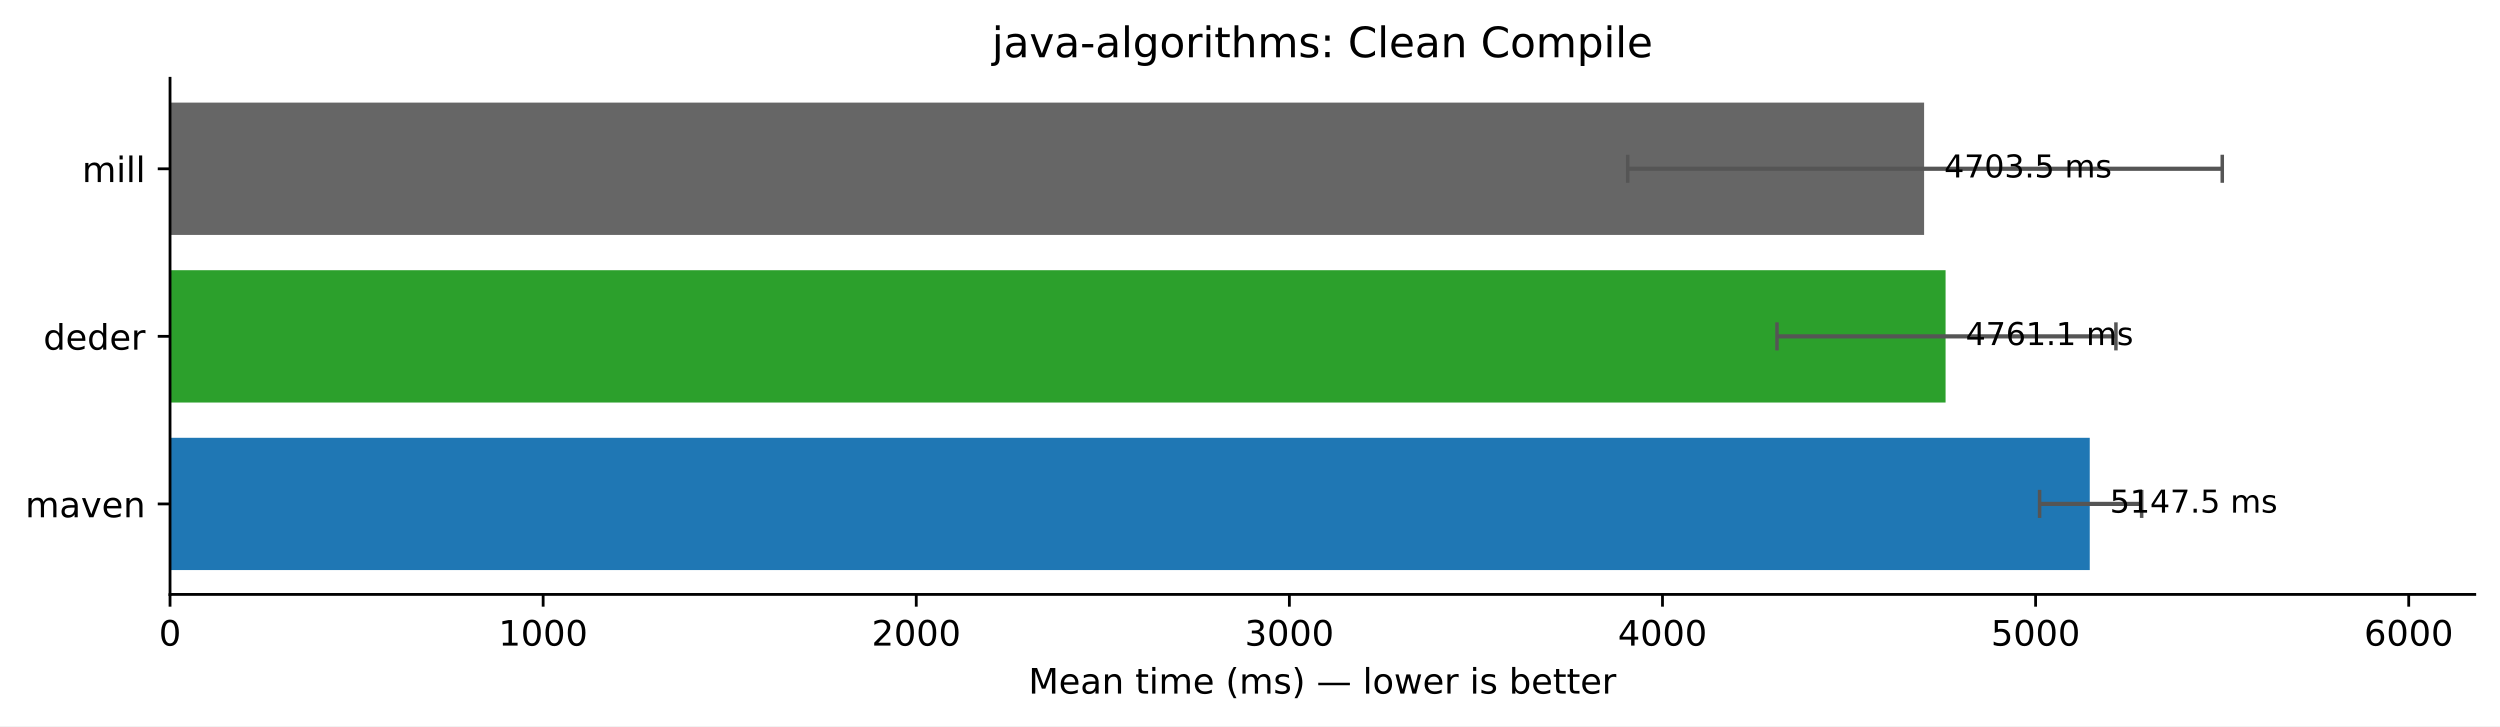
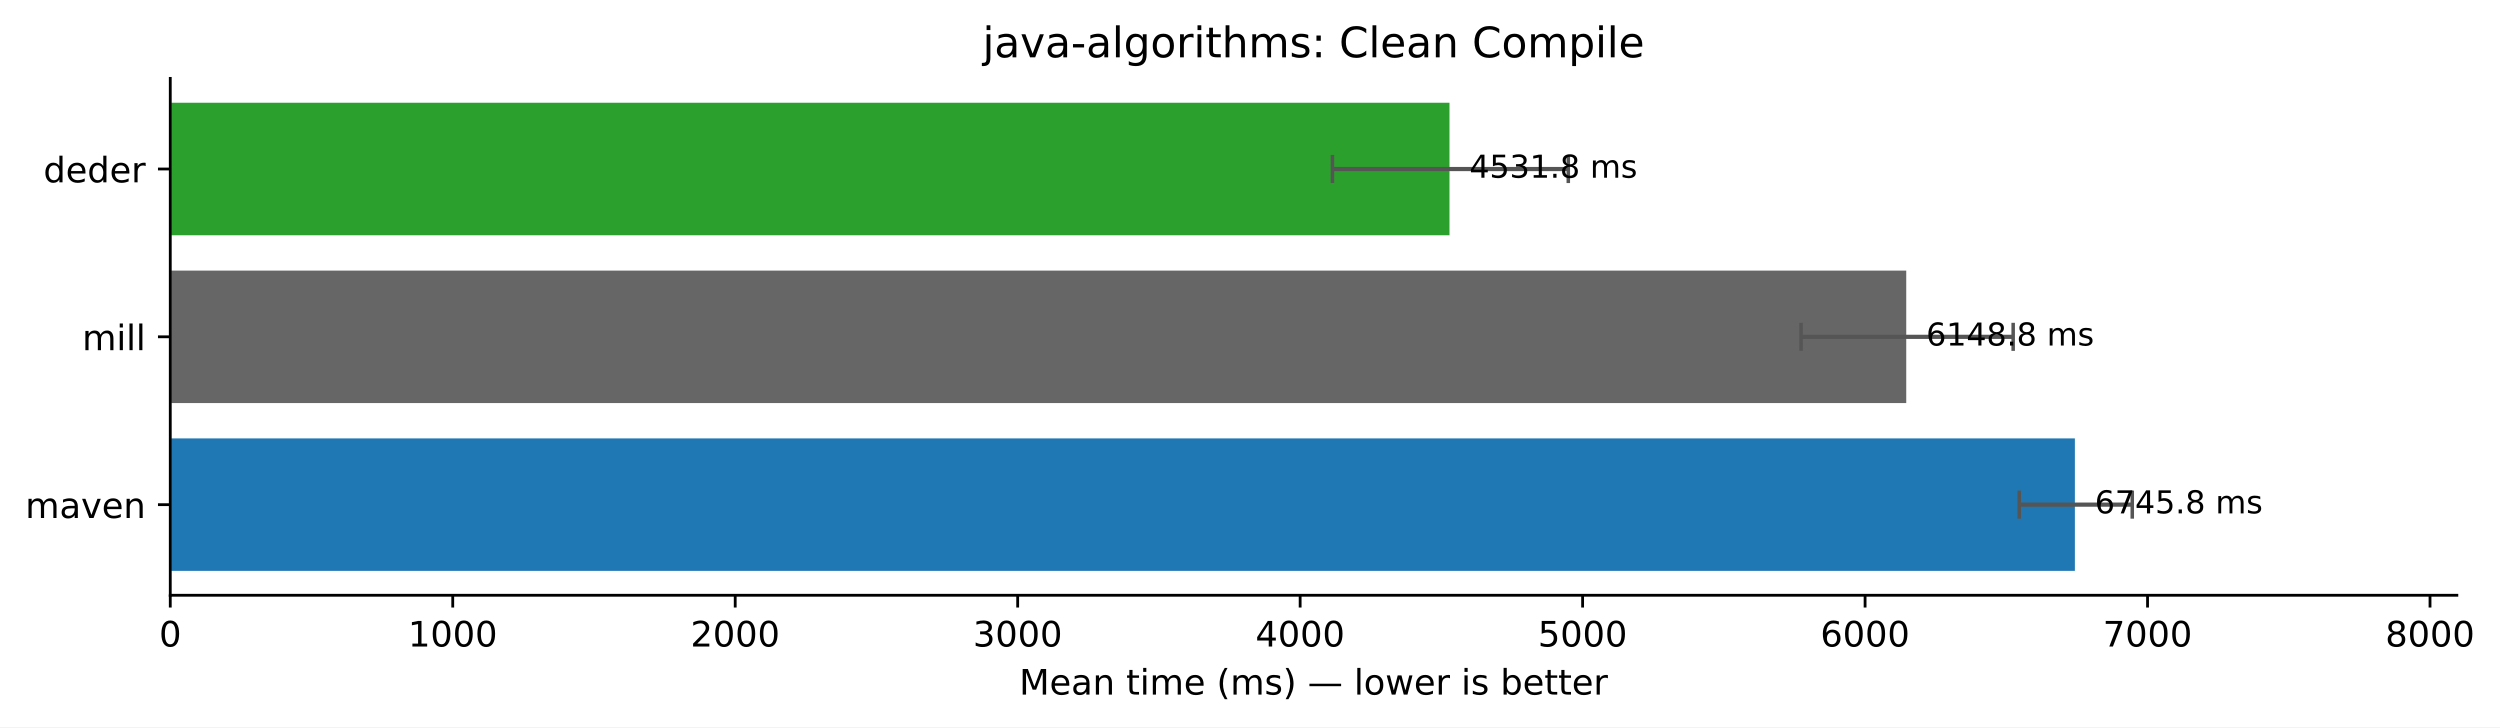
- <svg xmlns="http://www.w3.org/2000/svg" xmlns:xlink="http://www.w3.org/1999/xlink" width="712.788pt" height="207.034pt" viewBox="0 0 712.788 207.034" version="1.1">
+ <svg xmlns="http://www.w3.org/2000/svg" xmlns:xlink="http://www.w3.org/1999/xlink" width="711.777pt" height="207.034pt" viewBox="0 0 711.777 207.034" version="1.1">
  <defs>
    <style type="text/css">*{stroke-linejoin: round; stroke-linecap: butt}</style>
  </defs>
  <g id="figure_1">
    <g id="patch_1">
-       <path d="M 0 207.034  L 712.788 207.034  L 712.788 0  L 0 0  z " style="fill: #ffffff" />
+       <path d="M 0 207.034  L 711.777 207.034  L 711.777 0  L 0 0  z " style="fill: #ffffff" />
    </g>
    <g id="axes_1">
      <g id="patch_2">
-         <path d="M 48.478 169.478  L 705.588 169.478  L 705.588 22.318  L 48.478 22.318  z " style="fill: #ffffff" />
+         <path d="M 48.478 169.478  L 699.492 169.478  L 699.492 22.318  L 48.478 22.318  z " style="fill: #ffffff" />
      </g>
      <g id="patch_3">
-         <path d="M 48.478 162.789  L 596.07 162.789  L 596.07 124.566  L 48.478 124.566  z " clip-path="url(#p927c07e35b)" style="fill: #1f77b4; stroke: #ffffff; stroke-width: 0.5; stroke-linejoin: miter" />
+         <path d="M 48.478 162.789  L 590.99 162.789  L 590.99 124.566  L 48.478 124.566  z " clip-path="url(#padd5ee408d)" style="fill: #1f77b4; stroke: #ffffff; stroke-width: 0.5; stroke-linejoin: miter" />
      </g>
      <g id="patch_4">
-         <path d="M 48.478 115.01  L 554.965 115.01  L 554.965 76.786  L 48.478 76.786  z " clip-path="url(#p927c07e35b)" style="fill: #2ca02c; stroke: #ffffff; stroke-width: 0.5; stroke-linejoin: miter" />
+         <path d="M 48.478 115.01  L 542.978 115.01  L 542.978 76.786  L 48.478 76.786  z " clip-path="url(#padd5ee408d)" style="fill: #666666; stroke: #ffffff; stroke-width: 0.5; stroke-linejoin: miter" />
      </g>
      <g id="patch_5">
-         <path d="M 48.478 67.231  L 548.839 67.231  L 548.839 29.007  L 48.478 29.007  z " clip-path="url(#p927c07e35b)" style="fill: #666666; stroke: #ffffff; stroke-width: 0.5; stroke-linejoin: miter" />
+         <path d="M 48.478 67.231  L 412.935 67.231  L 412.935 29.007  L 48.478 29.007  z " clip-path="url(#padd5ee408d)" style="fill: #2ca02c; stroke: #ffffff; stroke-width: 0.5; stroke-linejoin: miter" />
      </g>
      <g id="matplotlib.axis_1">
        <g id="xtick_1">
          <g id="line2d_1">
            <defs>
-               <path id="m22f8ff4f3d" d="M 0 0  L 0 3.5  " style="stroke: #000000; stroke-width: 0.8" />
+               <path id="m607258ac25" d="M 0 0  L 0 3.5  " style="stroke: #000000; stroke-width: 0.8" />
            </defs>
            <g>
-               <use xlink:href="#m22f8ff4f3d" x="48.478" y="169.478" style="stroke: #000000; stroke-width: 0.8" />
+               <use xlink:href="#m607258ac25" x="48.478" y="169.478" style="stroke: #000000; stroke-width: 0.8" />
            </g>
          </g>
          <g id="text_1">
            <g transform="translate(45.29688 184.0766) scale(0.1 -0.1)">
              <defs>
                <path id="DejaVuSans-30" d="M 2034 4250  Q 1547 4250 1301 3770  Q 1056 3291 1056 2328  Q 1056 1369 1301 889  Q 1547 409 2034 409  Q 2525 409 2770 889  Q 3016 1369 3016 2328  Q 3016 3291 2770 3770  Q 2525 4250 2034 4250  z M 2034 4750  Q 2819 4750 3233 4129  Q 3647 3509 3647 2328  Q 3647 1150 3233 529  Q 2819 -91 2034 -91  Q 1250 -91 836 529  Q 422 1150 422 2328  Q 422 3509 836 4129  Q 1250 4750 2034 4750  z " transform="scale(0.015625)" />
              </defs>
              <use xlink:href="#DejaVuSans-30" />
            </g>
          </g>
        </g>
        <g id="xtick_2">
          <g id="line2d_2">
            <g>
-               <use xlink:href="#m22f8ff4f3d" x="154.859" y="169.478" style="stroke: #000000; stroke-width: 0.8" />
+               <use xlink:href="#m607258ac25" x="128.9" y="169.478" style="stroke: #000000; stroke-width: 0.8" />
            </g>
          </g>
          <g id="text_2">
-             <g transform="translate(142.1337 184.0766) scale(0.1 -0.1)">
+             <g transform="translate(116.1748 184.0766) scale(0.1 -0.1)">
              <defs>
                <path id="DejaVuSans-31" d="M 794 531  L 1825 531  L 1825 4091  L 703 3866  L 703 4441  L 1819 4666  L 2450 4666  L 2450 531  L 3481 531  L 3481 0  L 794 0  L 794 531  z " transform="scale(0.015625)" />
              </defs>
              <use xlink:href="#DejaVuSans-31" />
              <use xlink:href="#DejaVuSans-30" transform="translate(63.62305 0)" />
              <use xlink:href="#DejaVuSans-30" transform="translate(127.2461 0)" />
              <use xlink:href="#DejaVuSans-30" transform="translate(190.8691 0)" />
            </g>
          </g>
        </g>
        <g id="xtick_3">
          <g id="line2d_3">
            <g>
-               <use xlink:href="#m22f8ff4f3d" x="261.239" y="169.478" style="stroke: #000000; stroke-width: 0.8" />
+               <use xlink:href="#m607258ac25" x="209.321" y="169.478" style="stroke: #000000; stroke-width: 0.8" />
            </g>
          </g>
          <g id="text_3">
-             <g transform="translate(248.5143 184.0766) scale(0.1 -0.1)">
+             <g transform="translate(196.5965 184.0766) scale(0.1 -0.1)">
              <defs>
                <path id="DejaVuSans-32" d="M 1228 531  L 3431 531  L 3431 0  L 469 0  L 469 531  Q 828 903 1448 1529  Q 2069 2156 2228 2338  Q 2531 2678 2651 2914  Q 2772 3150 2772 3378  Q 2772 3750 2511 3984  Q 2250 4219 1831 4219  Q 1534 4219 1204 4116  Q 875 4013 500 3803  L 500 4441  Q 881 4594 1212 4672  Q 1544 4750 1819 4750  Q 2544 4750 2975 4387  Q 3406 4025 3406 3419  Q 3406 3131 3298 2873  Q 3191 2616 2906 2266  Q 2828 2175 2409 1742  Q 1991 1309 1228 531  z " transform="scale(0.015625)" />
              </defs>
              <use xlink:href="#DejaVuSans-32" />
              <use xlink:href="#DejaVuSans-30" transform="translate(63.62305 0)" />
              <use xlink:href="#DejaVuSans-30" transform="translate(127.2461 0)" />
              <use xlink:href="#DejaVuSans-30" transform="translate(190.8691 0)" />
            </g>
          </g>
        </g>
        <g id="xtick_4">
          <g id="line2d_4">
            <g>
-               <use xlink:href="#m22f8ff4f3d" x="367.62" y="169.478" style="stroke: #000000; stroke-width: 0.8" />
+               <use xlink:href="#m607258ac25" x="289.743" y="169.478" style="stroke: #000000; stroke-width: 0.8" />
            </g>
          </g>
          <g id="text_4">
-             <g transform="translate(354.895 184.0766) scale(0.1 -0.1)">
+             <g transform="translate(277.0181 184.0766) scale(0.1 -0.1)">
              <defs>
                <path id="DejaVuSans-33" d="M 2597 2516  Q 3050 2419 3304 2112  Q 3559 1806 3559 1356  Q 3559 666 3084 287  Q 2609 -91 1734 -91  Q 1441 -91 1130 -33  Q 819 25 488 141  L 488 750  Q 750 597 1062 519  Q 1375 441 1716 441  Q 2309 441 2620 675  Q 2931 909 2931 1356  Q 2931 1769 2642 2001  Q 2353 2234 1838 2234  L 1294 2234  L 1294 2753  L 1863 2753  Q 2328 2753 2575 2939  Q 2822 3125 2822 3475  Q 2822 3834 2567 4026  Q 2313 4219 1838 4219  Q 1578 4219 1281 4162  Q 984 4106 628 3988  L 628 4550  Q 988 4650 1302 4700  Q 1616 4750 1894 4750  Q 2613 4750 3031 4423  Q 3450 4097 3450 3541  Q 3450 3153 3228 2886  Q 3006 2619 2597 2516  z " transform="scale(0.015625)" />
              </defs>
              <use xlink:href="#DejaVuSans-33" />
              <use xlink:href="#DejaVuSans-30" transform="translate(63.62305 0)" />
              <use xlink:href="#DejaVuSans-30" transform="translate(127.2461 0)" />
              <use xlink:href="#DejaVuSans-30" transform="translate(190.8691 0)" />
            </g>
          </g>
        </g>
        <g id="xtick_5">
          <g id="line2d_5">
            <g>
-               <use xlink:href="#m22f8ff4f3d" x="474.001" y="169.478" style="stroke: #000000; stroke-width: 0.8" />
+               <use xlink:href="#m607258ac25" x="370.165" y="169.478" style="stroke: #000000; stroke-width: 0.8" />
            </g>
          </g>
          <g id="text_5">
-             <g transform="translate(461.2756 184.0766) scale(0.1 -0.1)">
+             <g transform="translate(357.4398 184.0766) scale(0.1 -0.1)">
              <defs>
                <path id="DejaVuSans-34" d="M 2419 4116  L 825 1625  L 2419 1625  L 2419 4116  z M 2253 4666  L 3047 4666  L 3047 1625  L 3713 1625  L 3713 1100  L 3047 1100  L 3047 0  L 2419 0  L 2419 1100  L 313 1100  L 313 1709  L 2253 4666  z " transform="scale(0.015625)" />
              </defs>
              <use xlink:href="#DejaVuSans-34" />
              <use xlink:href="#DejaVuSans-30" transform="translate(63.62305 0)" />
              <use xlink:href="#DejaVuSans-30" transform="translate(127.2461 0)" />
              <use xlink:href="#DejaVuSans-30" transform="translate(190.8691 0)" />
            </g>
          </g>
        </g>
        <g id="xtick_6">
          <g id="line2d_6">
            <g>
-               <use xlink:href="#m22f8ff4f3d" x="580.381" y="169.478" style="stroke: #000000; stroke-width: 0.8" />
+               <use xlink:href="#m607258ac25" x="450.586" y="169.478" style="stroke: #000000; stroke-width: 0.8" />
            </g>
          </g>
          <g id="text_6">
-             <g transform="translate(567.6562 184.0766) scale(0.1 -0.1)">
+             <g transform="translate(437.8615 184.0766) scale(0.1 -0.1)">
              <defs>
                <path id="DejaVuSans-35" d="M 691 4666  L 3169 4666  L 3169 4134  L 1269 4134  L 1269 2991  Q 1406 3038 1543 3061  Q 1681 3084 1819 3084  Q 2600 3084 3056 2656  Q 3513 2228 3513 1497  Q 3513 744 3044 326  Q 2575 -91 1722 -91  Q 1428 -91 1123 -41  Q 819 9 494 109  L 494 744  Q 775 591 1075 516  Q 1375 441 1709 441  Q 2250 441 2565 725  Q 2881 1009 2881 1497  Q 2881 1984 2565 2268  Q 2250 2553 1709 2553  Q 1456 2553 1204 2497  Q 953 2441 691 2322  L 691 4666  z " transform="scale(0.015625)" />
              </defs>
              <use xlink:href="#DejaVuSans-35" />
              <use xlink:href="#DejaVuSans-30" transform="translate(63.62305 0)" />
              <use xlink:href="#DejaVuSans-30" transform="translate(127.2461 0)" />
              <use xlink:href="#DejaVuSans-30" transform="translate(190.8691 0)" />
            </g>
          </g>
        </g>
        <g id="xtick_7">
          <g id="line2d_7">
            <g>
-               <use xlink:href="#m22f8ff4f3d" x="686.762" y="169.478" style="stroke: #000000; stroke-width: 0.8" />
+               <use xlink:href="#m607258ac25" x="531.008" y="169.478" style="stroke: #000000; stroke-width: 0.8" />
            </g>
          </g>
          <g id="text_7">
-             <g transform="translate(674.0368 184.0766) scale(0.1 -0.1)">
+             <g transform="translate(518.2832 184.0766) scale(0.1 -0.1)">
              <defs>
                <path id="DejaVuSans-36" d="M 2113 2584  Q 1688 2584 1439 2293  Q 1191 2003 1191 1497  Q 1191 994 1439 701  Q 1688 409 2113 409  Q 2538 409 2786 701  Q 3034 994 3034 1497  Q 3034 2003 2786 2293  Q 2538 2584 2113 2584  z M 3366 4563  L 3366 3988  Q 3128 4100 2886 4159  Q 2644 4219 2406 4219  Q 1781 4219 1451 3797  Q 1122 3375 1075 2522  Q 1259 2794 1537 2939  Q 1816 3084 2150 3084  Q 2853 3084 3261 2657  Q 3669 2231 3669 1497  Q 3669 778 3244 343  Q 2819 -91 2113 -91  Q 1303 -91 875 529  Q 447 1150 447 2328  Q 447 3434 972 4092  Q 1497 4750 2381 4750  Q 2619 4750 2861 4703  Q 3103 4656 3366 4563  z " transform="scale(0.015625)" />
              </defs>
              <use xlink:href="#DejaVuSans-36" />
              <use xlink:href="#DejaVuSans-30" transform="translate(63.62305 0)" />
              <use xlink:href="#DejaVuSans-30" transform="translate(127.2461 0)" />
              <use xlink:href="#DejaVuSans-30" transform="translate(190.8691 0)" />
            </g>
          </g>
        </g>
-         <g id="text_8">
-           <g transform="translate(293.2362 197.7547) scale(0.1 -0.1)">
+         <g id="xtick_8">
+           <g id="line2d_8">
+             <g>
+               <use xlink:href="#m607258ac25" x="611.43" y="169.478" style="stroke: #000000; stroke-width: 0.8" />
+             </g>
+           </g>
+           <g id="text_8">
+             <g transform="translate(598.7048 184.0766) scale(0.1 -0.1)">
+               <defs>
+                 <path id="DejaVuSans-37" d="M 525 4666  L 3525 4666  L 3525 4397  L 1831 0  L 1172 0  L 2766 4134  L 525 4134  L 525 4666  z " transform="scale(0.015625)" />
+               </defs>
+               <use xlink:href="#DejaVuSans-37" />
+               <use xlink:href="#DejaVuSans-30" transform="translate(63.62305 0)" />
+               <use xlink:href="#DejaVuSans-30" transform="translate(127.2461 0)" />
+               <use xlink:href="#DejaVuSans-30" transform="translate(190.8691 0)" />
+             </g>
+           </g>
+         </g>
+         <g id="xtick_9">
+           <g id="line2d_9">
+             <g>
+               <use xlink:href="#m607258ac25" x="691.852" y="169.478" style="stroke: #000000; stroke-width: 0.8" />
+             </g>
+           </g>
+           <g id="text_9">
+             <g transform="translate(679.1265 184.0766) scale(0.1 -0.1)">
+               <defs>
+                 <path id="DejaVuSans-38" d="M 2034 2216  Q 1584 2216 1326 1975  Q 1069 1734 1069 1313  Q 1069 891 1326 650  Q 1584 409 2034 409  Q 2484 409 2743 651  Q 3003 894 3003 1313  Q 3003 1734 2745 1975  Q 2488 2216 2034 2216  z M 1403 2484  Q 997 2584 770 2862  Q 544 3141 544 3541  Q 544 4100 942 4425  Q 1341 4750 2034 4750  Q 2731 4750 3128 4425  Q 3525 4100 3525 3541  Q 3525 3141 3298 2862  Q 3072 2584 2669 2484  Q 3125 2378 3379 2068  Q 3634 1759 3634 1313  Q 3634 634 3220 271  Q 2806 -91 2034 -91  Q 1263 -91 848 271  Q 434 634 434 1313  Q 434 1759 690 2068  Q 947 2378 1403 2484  z M 1172 3481  Q 1172 3119 1398 2916  Q 1625 2713 2034 2713  Q 2441 2713 2670 2916  Q 2900 3119 2900 3481  Q 2900 3844 2670 4047  Q 2441 4250 2034 4250  Q 1625 4250 1398 4047  Q 1172 3844 1172 3481  z " transform="scale(0.015625)" />
+               </defs>
+               <use xlink:href="#DejaVuSans-38" />
+               <use xlink:href="#DejaVuSans-30" transform="translate(63.62305 0)" />
+               <use xlink:href="#DejaVuSans-30" transform="translate(127.2461 0)" />
+               <use xlink:href="#DejaVuSans-30" transform="translate(190.8691 0)" />
+             </g>
+           </g>
+         </g>
+         <g id="text_10">
+           <g transform="translate(290.1881 197.7547) scale(0.1 -0.1)">
            <defs>
              <path id="DejaVuSans-4d" d="M 628 4666  L 1569 4666  L 2759 1491  L 3956 4666  L 4897 4666  L 4897 0  L 4281 0  L 4281 4097  L 3078 897  L 2444 897  L 1241 4097  L 1241 0  L 628 0  L 628 4666  z " transform="scale(0.015625)" />
              <path id="DejaVuSans-65" d="M 3597 1894  L 3597 1613  L 953 1613  Q 991 1019 1311 708  Q 1631 397 2203 397  Q 2534 397 2845 478  Q 3156 559 3463 722  L 3463 178  Q 3153 47 2828 -22  Q 2503 -91 2169 -91  Q 1331 -91 842 396  Q 353 884 353 1716  Q 353 2575 817 3079  Q 1281 3584 2069 3584  Q 2775 3584 3186 3129  Q 3597 2675 3597 1894  z M 3022 2063  Q 3016 2534 2758 2815  Q 2500 3097 2075 3097  Q 1594 3097 1305 2825  Q 1016 2553 972 2059  L 3022 2063  z " transform="scale(0.015625)" />
              <path id="DejaVuSans-61" d="M 2194 1759  Q 1497 1759 1228 1600  Q 959 1441 959 1056  Q 959 750 1161 570  Q 1363 391 1709 391  Q 2188 391 2477 730  Q 2766 1069 2766 1631  L 2766 1759  L 2194 1759  z M 3341 1997  L 3341 0  L 2766 0  L 2766 531  Q 2569 213 2275 61  Q 1981 -91 1556 -91  Q 1019 -91 701 211  Q 384 513 384 1019  Q 384 1609 779 1909  Q 1175 2209 1959 2209  L 2766 2209  L 2766 2266  Q 2766 2663 2505 2880  Q 2244 3097 1772 3097  Q 1472 3097 1187 3025  Q 903 2953 641 2809  L 641 3341  Q 956 3463 1253 3523  Q 1550 3584 1831 3584  Q 2591 3584 2966 3190  Q 3341 2797 3341 1997  z " transform="scale(0.015625)" />
              <path id="DejaVuSans-6e" d="M 3513 2113  L 3513 0  L 2938 0  L 2938 2094  Q 2938 2591 2744 2837  Q 2550 3084 2163 3084  Q 1697 3084 1428 2787  Q 1159 2491 1159 1978  L 1159 0  L 581 0  L 581 3500  L 1159 3500  L 1159 2956  Q 1366 3272 1645 3428  Q 1925 3584 2291 3584  Q 2894 3584 3203 3211  Q 3513 2838 3513 2113  z " transform="scale(0.015625)" />
              <path id="DejaVuSans-20" transform="scale(0.015625)" />
              <path id="DejaVuSans-74" d="M 1172 4494  L 1172 3500  L 2356 3500  L 2356 3053  L 1172 3053  L 1172 1153  Q 1172 725 1289 603  Q 1406 481 1766 481  L 2356 481  L 2356 0  L 1766 0  Q 1100 0 847 248  Q 594 497 594 1153  L 594 3053  L 172 3053  L 172 3500  L 594 3500  L 594 4494  L 1172 4494  z " transform="scale(0.015625)" />
              <path id="DejaVuSans-69" d="M 603 3500  L 1178 3500  L 1178 0  L 603 0  L 603 3500  z M 603 4863  L 1178 4863  L 1178 4134  L 603 4134  L 603 4863  z " transform="scale(0.015625)" />
              <path id="DejaVuSans-6d" d="M 3328 2828  Q 3544 3216 3844 3400  Q 4144 3584 4550 3584  Q 5097 3584 5394 3201  Q 5691 2819 5691 2113  L 5691 0  L 5113 0  L 5113 2094  Q 5113 2597 4934 2840  Q 4756 3084 4391 3084  Q 3944 3084 3684 2787  Q 3425 2491 3425 1978  L 3425 0  L 2847 0  L 2847 2094  Q 2847 2600 2669 2842  Q 2491 3084 2119 3084  Q 1678 3084 1418 2786  Q 1159 2488 1159 1978  L 1159 0  L 581 0  L 581 3500  L 1159 3500  L 1159 2956  Q 1356 3278 1631 3431  Q 1906 3584 2284 3584  Q 2666 3584 2933 3390  Q 3200 3197 3328 2828  z " transform="scale(0.015625)" />
              <path id="DejaVuSans-28" d="M 1984 4856  Q 1566 4138 1362 3434  Q 1159 2731 1159 2009  Q 1159 1288 1364 580  Q 1569 -128 1984 -844  L 1484 -844  Q 1016 -109 783 600  Q 550 1309 550 2009  Q 550 2706 781 3412  Q 1013 4119 1484 4856  L 1984 4856  z " transform="scale(0.015625)" />
              <path id="DejaVuSans-73" d="M 2834 3397  L 2834 2853  Q 2591 2978 2328 3040  Q 2066 3103 1784 3103  Q 1356 3103 1142 2972  Q 928 2841 928 2578  Q 928 2378 1081 2264  Q 1234 2150 1697 2047  L 1894 2003  Q 2506 1872 2764 1633  Q 3022 1394 3022 966  Q 3022 478 2636 193  Q 2250 -91 1575 -91  Q 1294 -91 989 -36  Q 684 19 347 128  L 347 722  Q 666 556 975 473  Q 1284 391 1588 391  Q 1994 391 2212 530  Q 2431 669 2431 922  Q 2431 1156 2273 1281  Q 2116 1406 1581 1522  L 1381 1569  Q 847 1681 609 1914  Q 372 2147 372 2553  Q 372 3047 722 3315  Q 1072 3584 1716 3584  Q 2034 3584 2315 3537  Q 2597 3491 2834 3397  z " transform="scale(0.015625)" />
              <path id="DejaVuSans-29" d="M 513 4856  L 1013 4856  Q 1481 4119 1714 3412  Q 1947 2706 1947 2009  Q 1947 1309 1714 600  Q 1481 -109 1013 -844  L 513 -844  Q 928 -128 1133 580  Q 1338 1288 1338 2009  Q 1338 2731 1133 3434  Q 928 4138 513 4856  z " transform="scale(0.015625)" />
              <path id="DejaVuSans-2014" d="M 313 1978  L 6088 1978  L 6088 1528  L 313 1528  L 313 1978  z " transform="scale(0.015625)" />
              <path id="DejaVuSans-6c" d="M 603 4863  L 1178 4863  L 1178 0  L 603 0  L 603 4863  z " transform="scale(0.015625)" />
              <path id="DejaVuSans-6f" d="M 1959 3097  Q 1497 3097 1228 2736  Q 959 2375 959 1747  Q 959 1119 1226 758  Q 1494 397 1959 397  Q 2419 397 2687 759  Q 2956 1122 2956 1747  Q 2956 2369 2687 2733  Q 2419 3097 1959 3097  z M 1959 3584  Q 2709 3584 3137 3096  Q 3566 2609 3566 1747  Q 3566 888 3137 398  Q 2709 -91 1959 -91  Q 1206 -91 779 398  Q 353 888 353 1747  Q 353 2609 779 3096  Q 1206 3584 1959 3584  z " transform="scale(0.015625)" />
              <path id="DejaVuSans-77" d="M 269 3500  L 844 3500  L 1563 769  L 2278 3500  L 2956 3500  L 3675 769  L 4391 3500  L 4966 3500  L 4050 0  L 3372 0  L 2619 2869  L 1863 0  L 1184 0  L 269 3500  z " transform="scale(0.015625)" />
              <path id="DejaVuSans-72" d="M 2631 2963  Q 2534 3019 2420 3045  Q 2306 3072 2169 3072  Q 1681 3072 1420 2755  Q 1159 2438 1159 1844  L 1159 0  L 581 0  L 581 3500  L 1159 3500  L 1159 2956  Q 1341 3275 1631 3429  Q 1922 3584 2338 3584  Q 2397 3584 2469 3576  Q 2541 3569 2628 3553  L 2631 2963  z " transform="scale(0.015625)" />
              <path id="DejaVuSans-62" d="M 3116 1747  Q 3116 2381 2855 2742  Q 2594 3103 2138 3103  Q 1681 3103 1420 2742  Q 1159 2381 1159 1747  Q 1159 1113 1420 752  Q 1681 391 2138 391  Q 2594 391 2855 752  Q 3116 1113 3116 1747  z M 1159 2969  Q 1341 3281 1617 3432  Q 1894 3584 2278 3584  Q 2916 3584 3314 3078  Q 3713 2572 3713 1747  Q 3713 922 3314 415  Q 2916 -91 2278 -91  Q 1894 -91 1617 61  Q 1341 213 1159 525  L 1159 0  L 581 0  L 581 4863  L 1159 4863  L 1159 2969  z " transform="scale(0.015625)" />
            </defs>
            <use xlink:href="#DejaVuSans-4d" />
            <use xlink:href="#DejaVuSans-65" transform="translate(86.2793 0)" />
            <use xlink:href="#DejaVuSans-61" transform="translate(147.8027 0)" />
            <use xlink:href="#DejaVuSans-6e" transform="translate(209.082 0)" />
            <use xlink:href="#DejaVuSans-20" transform="translate(272.4609 0)" />
            <use xlink:href="#DejaVuSans-74" transform="translate(304.248 0)" />
            <use xlink:href="#DejaVuSans-69" transform="translate(343.457 0)" />
            <use xlink:href="#DejaVuSans-6d" transform="translate(371.2402 0)" />
            <use xlink:href="#DejaVuSans-65" transform="translate(468.6523 0)" />
            <use xlink:href="#DejaVuSans-20" transform="translate(530.1758 0)" />
            <use xlink:href="#DejaVuSans-28" transform="translate(561.9629 0)" />
            <use xlink:href="#DejaVuSans-6d" transform="translate(600.9766 0)" />
            <use xlink:href="#DejaVuSans-73" transform="translate(698.3887 0)" />
            <use xlink:href="#DejaVuSans-29" transform="translate(750.4883 0)" />
            <use xlink:href="#DejaVuSans-20" transform="translate(789.502 0)" />
            <use xlink:href="#DejaVuSans-2014" transform="translate(821.2891 0)" />
            <use xlink:href="#DejaVuSans-20" transform="translate(921.2891 0)" />
            <use xlink:href="#DejaVuSans-6c" transform="translate(953.0762 0)" />
            <use xlink:href="#DejaVuSans-6f" transform="translate(980.8594 0)" />
            <use xlink:href="#DejaVuSans-77" transform="translate(1042.041 0)" />
            <use xlink:href="#DejaVuSans-65" transform="translate(1123.828 0)" />
            <use xlink:href="#DejaVuSans-72" transform="translate(1185.352 0)" />
            <use xlink:href="#DejaVuSans-20" transform="translate(1226.465 0)" />
            <use xlink:href="#DejaVuSans-69" transform="translate(1258.252 0)" />
            <use xlink:href="#DejaVuSans-73" transform="translate(1286.035 0)" />
            <use xlink:href="#DejaVuSans-20" transform="translate(1338.135 0)" />
            <use xlink:href="#DejaVuSans-62" transform="translate(1369.922 0)" />
            <use xlink:href="#DejaVuSans-65" transform="translate(1433.398 0)" />
            <use xlink:href="#DejaVuSans-74" transform="translate(1494.922 0)" />
            <use xlink:href="#DejaVuSans-74" transform="translate(1534.131 0)" />
            <use xlink:href="#DejaVuSans-65" transform="translate(1573.34 0)" />
            <use xlink:href="#DejaVuSans-72" transform="translate(1634.863 0)" />
          </g>
        </g>
      </g>
      <g id="matplotlib.axis_2">
        <g id="ytick_1">
-           <g id="line2d_8">
+           <g id="line2d_10">
            <defs>
-               <path id="mb047a025e6" d="M 0 0  L -3.5 0  " style="stroke: #000000; stroke-width: 0.8" />
+               <path id="ma3da128184" d="M 0 0  L -3.5 0  " style="stroke: #000000; stroke-width: 0.8" />
            </defs>
            <g>
-               <use xlink:href="#mb047a025e6" x="48.478" y="143.677" style="stroke: #000000; stroke-width: 0.8" />
-             </g>
-           </g>
-           <g id="text_9">
+               <use xlink:href="#ma3da128184" x="48.478" y="143.677" style="stroke: #000000; stroke-width: 0.8" />
+             </g>
+           </g>
+           <g id="text_11">
            <g transform="translate(7.2 147.4766) scale(0.1 -0.1)">
              <defs>
                <path id="DejaVuSans-76" d="M 191 3500  L 800 3500  L 1894 563  L 2988 3500  L 3597 3500  L 2284 0  L 1503 0  L 191 3500  z " transform="scale(0.015625)" />
              </defs>
              <use xlink:href="#DejaVuSans-6d" />
              <use xlink:href="#DejaVuSans-61" transform="translate(97.41211 0)" />
              <use xlink:href="#DejaVuSans-76" transform="translate(158.6914 0)" />
              <use xlink:href="#DejaVuSans-65" transform="translate(217.8711 0)" />
              <use xlink:href="#DejaVuSans-6e" transform="translate(279.3945 0)" />
            </g>
          </g>
        </g>
        <g id="ytick_2">
-           <g id="line2d_9">
-             <g>
-               <use xlink:href="#mb047a025e6" x="48.478" y="95.898" style="stroke: #000000; stroke-width: 0.8" />
-             </g>
-           </g>
-           <g id="text_10">
-             <g transform="translate(12.36406 99.69734) scale(0.1 -0.1)">
+           <g id="line2d_11">
+             <g>
+               <use xlink:href="#ma3da128184" x="48.478" y="95.898" style="stroke: #000000; stroke-width: 0.8" />
+             </g>
+           </g>
+           <g id="text_12">
+             <g transform="translate(23.40312 99.69734) scale(0.1 -0.1)">
+               <use xlink:href="#DejaVuSans-6d" />
+               <use xlink:href="#DejaVuSans-69" transform="translate(97.41211 0)" />
+               <use xlink:href="#DejaVuSans-6c" transform="translate(125.1953 0)" />
+               <use xlink:href="#DejaVuSans-6c" transform="translate(152.9785 0)" />
+             </g>
+           </g>
+         </g>
+         <g id="ytick_3">
+           <g id="line2d_12">
+             <g>
+               <use xlink:href="#ma3da128184" x="48.478" y="48.119" style="stroke: #000000; stroke-width: 0.8" />
+             </g>
+           </g>
+           <g id="text_13">
+             <g transform="translate(12.36406 51.91812) scale(0.1 -0.1)">
              <defs>
                <path id="DejaVuSans-64" d="M 2906 2969  L 2906 4863  L 3481 4863  L 3481 0  L 2906 0  L 2906 525  Q 2725 213 2448 61  Q 2172 -91 1784 -91  Q 1150 -91 751 415  Q 353 922 353 1747  Q 353 2572 751 3078  Q 1150 3584 1784 3584  Q 2172 3584 2448 3432  Q 2725 3281 2906 2969  z M 947 1747  Q 947 1113 1208 752  Q 1469 391 1925 391  Q 2381 391 2643 752  Q 2906 1113 2906 1747  Q 2906 2381 2643 2742  Q 2381 3103 1925 3103  Q 1469 3103 1208 2742  Q 947 2381 947 1747  z " transform="scale(0.015625)" />
              </defs>
              <use xlink:href="#DejaVuSans-64" />
              <use xlink:href="#DejaVuSans-65" transform="translate(63.47656 0)" />
              <use xlink:href="#DejaVuSans-64" transform="translate(125 0)" />
              <use xlink:href="#DejaVuSans-65" transform="translate(188.4766 0)" />
              <use xlink:href="#DejaVuSans-72" transform="translate(250 0)" />
            </g>
          </g>
        </g>
-         <g id="ytick_3">
-           <g id="line2d_10">
-             <g>
-               <use xlink:href="#mb047a025e6" x="48.478" y="48.119" style="stroke: #000000; stroke-width: 0.8" />
-             </g>
-           </g>
-           <g id="text_11">
-             <g transform="translate(23.40312 51.91812) scale(0.1 -0.1)">
-               <use xlink:href="#DejaVuSans-6d" />
-               <use xlink:href="#DejaVuSans-69" transform="translate(97.41211 0)" />
-               <use xlink:href="#DejaVuSans-6c" transform="translate(125.1953 0)" />
-               <use xlink:href="#DejaVuSans-6c" transform="translate(152.9785 0)" />
-             </g>
-           </g>
-         </g>
      </g>
      <g id="LineCollection_1">
-         <path d="M 581.52 143.677  L 610.619 143.677  " clip-path="url(#p927c07e35b)" style="fill: none; stroke: #555555; stroke-width: 1.2" />
-         <path d="M 506.65 95.898  L 603.281 95.898  " clip-path="url(#p927c07e35b)" style="fill: none; stroke: #555555; stroke-width: 1.2" />
-         <path d="M 464.077 48.119  L 633.601 48.119  " clip-path="url(#p927c07e35b)" style="fill: none; stroke: #555555; stroke-width: 1.2" />
-       </g>
-       <g id="line2d_11">
+         <path d="M 574.901 143.677  L 607.078 143.677  " clip-path="url(#padd5ee408d)" style="fill: none; stroke: #555555; stroke-width: 1.2" />
+         <path d="M 512.784 95.898  L 573.172 95.898  " clip-path="url(#padd5ee408d)" style="fill: none; stroke: #555555; stroke-width: 1.2" />
+         <path d="M 379.361 48.119  L 446.51 48.119  " clip-path="url(#padd5ee408d)" style="fill: none; stroke: #555555; stroke-width: 1.2" />
+       </g>
+       <g id="line2d_13">
        <defs>
-           <path id="med22d80a29" d="M 0 4  L 0 -4  " style="stroke: #555555" />
+           <path id="mbb8cf50736" d="M 0 4  L 0 -4  " style="stroke: #555555" />
        </defs>
-         <g clip-path="url(#p927c07e35b)">
-           <use xlink:href="#med22d80a29" x="581.52" y="143.677" style="fill: #1f77b4; stroke: #555555" />
-           <use xlink:href="#med22d80a29" x="506.65" y="95.898" style="fill: #1f77b4; stroke: #555555" />
-           <use xlink:href="#med22d80a29" x="464.077" y="48.119" style="fill: #1f77b4; stroke: #555555" />
-         </g>
-       </g>
-       <g id="line2d_12">
-         <g clip-path="url(#p927c07e35b)">
-           <use xlink:href="#med22d80a29" x="610.619" y="143.677" style="fill: #1f77b4; stroke: #555555" />
-           <use xlink:href="#med22d80a29" x="603.281" y="95.898" style="fill: #1f77b4; stroke: #555555" />
-           <use xlink:href="#med22d80a29" x="633.601" y="48.119" style="fill: #1f77b4; stroke: #555555" />
+         <g clip-path="url(#padd5ee408d)">
+           <use xlink:href="#mbb8cf50736" x="574.901" y="143.677" style="fill: #1f77b4; stroke: #555555" />
+           <use xlink:href="#mbb8cf50736" x="512.784" y="95.898" style="fill: #1f77b4; stroke: #555555" />
+           <use xlink:href="#mbb8cf50736" x="379.361" y="48.119" style="fill: #1f77b4; stroke: #555555" />
+         </g>
+       </g>
+       <g id="line2d_14">
+         <g clip-path="url(#padd5ee408d)">
+           <use xlink:href="#mbb8cf50736" x="607.078" y="143.677" style="fill: #1f77b4; stroke: #555555" />
+           <use xlink:href="#mbb8cf50736" x="573.172" y="95.898" style="fill: #1f77b4; stroke: #555555" />
+           <use xlink:href="#mbb8cf50736" x="446.51" y="48.119" style="fill: #1f77b4; stroke: #555555" />
        </g>
      </g>
      <g id="patch_6">
        <path d="M 48.478 169.478  L 48.478 22.318  " style="fill: none; stroke: #000000; stroke-width: 0.8; stroke-linejoin: miter; stroke-linecap: square" />
      </g>
      <g id="patch_7">
-         <path d="M 48.478 169.478  L 705.588 169.478  " style="fill: none; stroke: #000000; stroke-width: 0.8; stroke-linejoin: miter; stroke-linecap: square" />
-       </g>
-       <g id="text_12">
-         <g transform="translate(601.5457 146.1608) scale(0.09 -0.09)">
+         <path d="M 48.478 169.478  L 699.492 169.478  " style="fill: none; stroke: #000000; stroke-width: 0.8; stroke-linejoin: miter; stroke-linecap: square" />
+       </g>
+       <g id="text_14">
+         <g transform="translate(596.4146 146.1608) scale(0.09 -0.09)">
          <defs>
-             <path id="DejaVuSans-37" d="M 525 4666  L 3525 4666  L 3525 4397  L 1831 0  L 1172 0  L 2766 4134  L 525 4134  L 525 4666  z " transform="scale(0.015625)" />
            <path id="DejaVuSans-2e" d="M 684 794  L 1344 794  L 1344 0  L 684 0  L 684 794  z " transform="scale(0.015625)" />
          </defs>
-           <use xlink:href="#DejaVuSans-35" />
-           <use xlink:href="#DejaVuSans-31" transform="translate(63.62305 0)" />
+           <use xlink:href="#DejaVuSans-36" />
+           <use xlink:href="#DejaVuSans-37" transform="translate(63.62305 0)" />
          <use xlink:href="#DejaVuSans-34" transform="translate(127.2461 0)" />
-           <use xlink:href="#DejaVuSans-37" transform="translate(190.8691 0)" />
+           <use xlink:href="#DejaVuSans-35" transform="translate(190.8691 0)" />
          <use xlink:href="#DejaVuSans-2e" transform="translate(254.4922 0)" />
-           <use xlink:href="#DejaVuSans-35" transform="translate(286.2793 0)" />
+           <use xlink:href="#DejaVuSans-38" transform="translate(286.2793 0)" />
          <use xlink:href="#DejaVuSans-20" transform="translate(349.9023 0)" />
          <use xlink:href="#DejaVuSans-6d" transform="translate(381.6895 0)" />
          <use xlink:href="#DejaVuSans-73" transform="translate(479.1016 0)" />
        </g>
      </g>
-       <g id="text_13">
-         <g transform="translate(560.4411 98.38156) scale(0.09 -0.09)">
-           <use xlink:href="#DejaVuSans-34" />
-           <use xlink:href="#DejaVuSans-37" transform="translate(63.62305 0)" />
-           <use xlink:href="#DejaVuSans-36" transform="translate(127.2461 0)" />
-           <use xlink:href="#DejaVuSans-31" transform="translate(190.8691 0)" />
+       <g id="text_15">
+         <g transform="translate(548.4031 98.38156) scale(0.09 -0.09)">
+           <use xlink:href="#DejaVuSans-36" />
+           <use xlink:href="#DejaVuSans-31" transform="translate(63.62305 0)" />
+           <use xlink:href="#DejaVuSans-34" transform="translate(127.2461 0)" />
+           <use xlink:href="#DejaVuSans-38" transform="translate(190.8691 0)" />
          <use xlink:href="#DejaVuSans-2e" transform="translate(254.4922 0)" />
-           <use xlink:href="#DejaVuSans-31" transform="translate(286.2793 0)" />
+           <use xlink:href="#DejaVuSans-38" transform="translate(286.2793 0)" />
          <use xlink:href="#DejaVuSans-20" transform="translate(349.9023 0)" />
          <use xlink:href="#DejaVuSans-6d" transform="translate(381.6895 0)" />
          <use xlink:href="#DejaVuSans-73" transform="translate(479.1016 0)" />
        </g>
      </g>
-       <g id="text_14">
-         <g transform="translate(554.3147 50.60234) scale(0.09 -0.09)">
+       <g id="text_16">
+         <g transform="translate(418.3605 50.60234) scale(0.09 -0.09)">
          <use xlink:href="#DejaVuSans-34" />
-           <use xlink:href="#DejaVuSans-37" transform="translate(63.62305 0)" />
-           <use xlink:href="#DejaVuSans-30" transform="translate(127.2461 0)" />
-           <use xlink:href="#DejaVuSans-33" transform="translate(190.8691 0)" />
+           <use xlink:href="#DejaVuSans-35" transform="translate(63.62305 0)" />
+           <use xlink:href="#DejaVuSans-33" transform="translate(127.2461 0)" />
+           <use xlink:href="#DejaVuSans-31" transform="translate(190.8691 0)" />
          <use xlink:href="#DejaVuSans-2e" transform="translate(254.4922 0)" />
-           <use xlink:href="#DejaVuSans-35" transform="translate(286.2793 0)" />
+           <use xlink:href="#DejaVuSans-38" transform="translate(286.2793 0)" />
          <use xlink:href="#DejaVuSans-20" transform="translate(349.9023 0)" />
          <use xlink:href="#DejaVuSans-6d" transform="translate(381.6895 0)" />
          <use xlink:href="#DejaVuSans-73" transform="translate(479.1016 0)" />
        </g>
      </g>
-       <g id="text_15">
-         <g transform="translate(282.8116 16.31812) scale(0.12 -0.12)">
+       <g id="text_17">
+         <g transform="translate(279.7634 16.31812) scale(0.12 -0.12)">
          <defs>
            <path id="DejaVuSans-6a" d="M 603 3500  L 1178 3500  L 1178 -63  Q 1178 -731 923 -1031  Q 669 -1331 103 -1331  L -116 -1331  L -116 -844  L 38 -844  Q 366 -844 484 -692  Q 603 -541 603 -63  L 603 3500  z M 603 4863  L 1178 4863  L 1178 4134  L 603 4134  L 603 4863  z " transform="scale(0.015625)" />
            <path id="DejaVuSans-2d" d="M 313 2009  L 1997 2009  L 1997 1497  L 313 1497  L 313 2009  z " transform="scale(0.015625)" />
            <path id="DejaVuSans-67" d="M 2906 1791  Q 2906 2416 2648 2759  Q 2391 3103 1925 3103  Q 1463 3103 1205 2759  Q 947 2416 947 1791  Q 947 1169 1205 825  Q 1463 481 1925 481  Q 2391 481 2648 825  Q 2906 1169 2906 1791  z M 3481 434  Q 3481 -459 3084 -895  Q 2688 -1331 1869 -1331  Q 1566 -1331 1297 -1286  Q 1028 -1241 775 -1147  L 775 -588  Q 1028 -725 1275 -790  Q 1522 -856 1778 -856  Q 2344 -856 2625 -561  Q 2906 -266 2906 331  L 2906 616  Q 2728 306 2450 153  Q 2172 0 1784 0  Q 1141 0 747 490  Q 353 981 353 1791  Q 353 2603 747 3093  Q 1141 3584 1784 3584  Q 2172 3584 2450 3431  Q 2728 3278 2906 2969  L 2906 3500  L 3481 3500  L 3481 434  z " transform="scale(0.015625)" />
            <path id="DejaVuSans-68" d="M 3513 2113  L 3513 0  L 2938 0  L 2938 2094  Q 2938 2591 2744 2837  Q 2550 3084 2163 3084  Q 1697 3084 1428 2787  Q 1159 2491 1159 1978  L 1159 0  L 581 0  L 581 4863  L 1159 4863  L 1159 2956  Q 1366 3272 1645 3428  Q 1925 3584 2291 3584  Q 2894 3584 3203 3211  Q 3513 2838 3513 2113  z " transform="scale(0.015625)" />
            <path id="DejaVuSans-3a" d="M 750 794  L 1409 794  L 1409 0  L 750 0  L 750 794  z M 750 3309  L 1409 3309  L 1409 2516  L 750 2516  L 750 3309  z " transform="scale(0.015625)" />
            <path id="DejaVuSans-43" d="M 4122 4306  L 4122 3641  Q 3803 3938 3442 4084  Q 3081 4231 2675 4231  Q 1875 4231 1450 3742  Q 1025 3253 1025 2328  Q 1025 1406 1450 917  Q 1875 428 2675 428  Q 3081 428 3442 575  Q 3803 722 4122 1019  L 4122 359  Q 3791 134 3420 21  Q 3050 -91 2638 -91  Q 1578 -91 968 557  Q 359 1206 359 2328  Q 359 3453 968 4101  Q 1578 4750 2638 4750  Q 3056 4750 3426 4639  Q 3797 4528 4122 4306  z " transform="scale(0.015625)" />
            <path id="DejaVuSans-70" d="M 1159 525  L 1159 -1331  L 581 -1331  L 581 3500  L 1159 3500  L 1159 2969  Q 1341 3281 1617 3432  Q 1894 3584 2278 3584  Q 2916 3584 3314 3078  Q 3713 2572 3713 1747  Q 3713 922 3314 415  Q 2916 -91 2278 -91  Q 1894 -91 1617 61  Q 1341 213 1159 525  z M 3116 1747  Q 3116 2381 2855 2742  Q 2594 3103 2138 3103  Q 1681 3103 1420 2742  Q 1159 2381 1159 1747  Q 1159 1113 1420 752  Q 1681 391 2138 391  Q 2594 391 2855 752  Q 3116 1113 3116 1747  z " transform="scale(0.015625)" />
          </defs>
          <use xlink:href="#DejaVuSans-6a" />
          <use xlink:href="#DejaVuSans-61" transform="translate(27.7832 0)" />
          <use xlink:href="#DejaVuSans-76" transform="translate(89.0625 0)" />
          <use xlink:href="#DejaVuSans-61" transform="translate(148.2422 0)" />
          <use xlink:href="#DejaVuSans-2d" transform="translate(209.5215 0)" />
          <use xlink:href="#DejaVuSans-61" transform="translate(245.6055 0)" />
          <use xlink:href="#DejaVuSans-6c" transform="translate(306.8848 0)" />
          <use xlink:href="#DejaVuSans-67" transform="translate(334.668 0)" />
          <use xlink:href="#DejaVuSans-6f" transform="translate(398.1445 0)" />
          <use xlink:href="#DejaVuSans-72" transform="translate(459.3262 0)" />
          <use xlink:href="#DejaVuSans-69" transform="translate(500.4395 0)" />
          <use xlink:href="#DejaVuSans-74" transform="translate(528.2227 0)" />
          <use xlink:href="#DejaVuSans-68" transform="translate(567.4316 0)" />
          <use xlink:href="#DejaVuSans-6d" transform="translate(630.8105 0)" />
          <use xlink:href="#DejaVuSans-73" transform="translate(728.2227 0)" />
          <use xlink:href="#DejaVuSans-3a" transform="translate(780.3223 0)" />
          <use xlink:href="#DejaVuSans-20" transform="translate(814.0137 0)" />
          <use xlink:href="#DejaVuSans-43" transform="translate(845.8008 0)" />
          <use xlink:href="#DejaVuSans-6c" transform="translate(915.625 0)" />
          <use xlink:href="#DejaVuSans-65" transform="translate(943.4082 0)" />
          <use xlink:href="#DejaVuSans-61" transform="translate(1004.932 0)" />
          <use xlink:href="#DejaVuSans-6e" transform="translate(1066.211 0)" />
          <use xlink:href="#DejaVuSans-20" transform="translate(1129.59 0)" />
          <use xlink:href="#DejaVuSans-43" transform="translate(1161.377 0)" />
          <use xlink:href="#DejaVuSans-6f" transform="translate(1231.201 0)" />
          <use xlink:href="#DejaVuSans-6d" transform="translate(1292.383 0)" />
          <use xlink:href="#DejaVuSans-70" transform="translate(1389.795 0)" />
          <use xlink:href="#DejaVuSans-69" transform="translate(1453.271 0)" />
          <use xlink:href="#DejaVuSans-6c" transform="translate(1481.055 0)" />
          <use xlink:href="#DejaVuSans-65" transform="translate(1508.838 0)" />
        </g>
      </g>
    </g>
  </g>
  <defs>
-     <clipPath id="p927c07e35b">
-       <rect x="48.478" y="22.318" width="657.11" height="147.16" />
+     <clipPath id="padd5ee408d">
+       <rect x="48.478" y="22.318" width="651.014" height="147.16" />
    </clipPath>
  </defs>
</svg>
